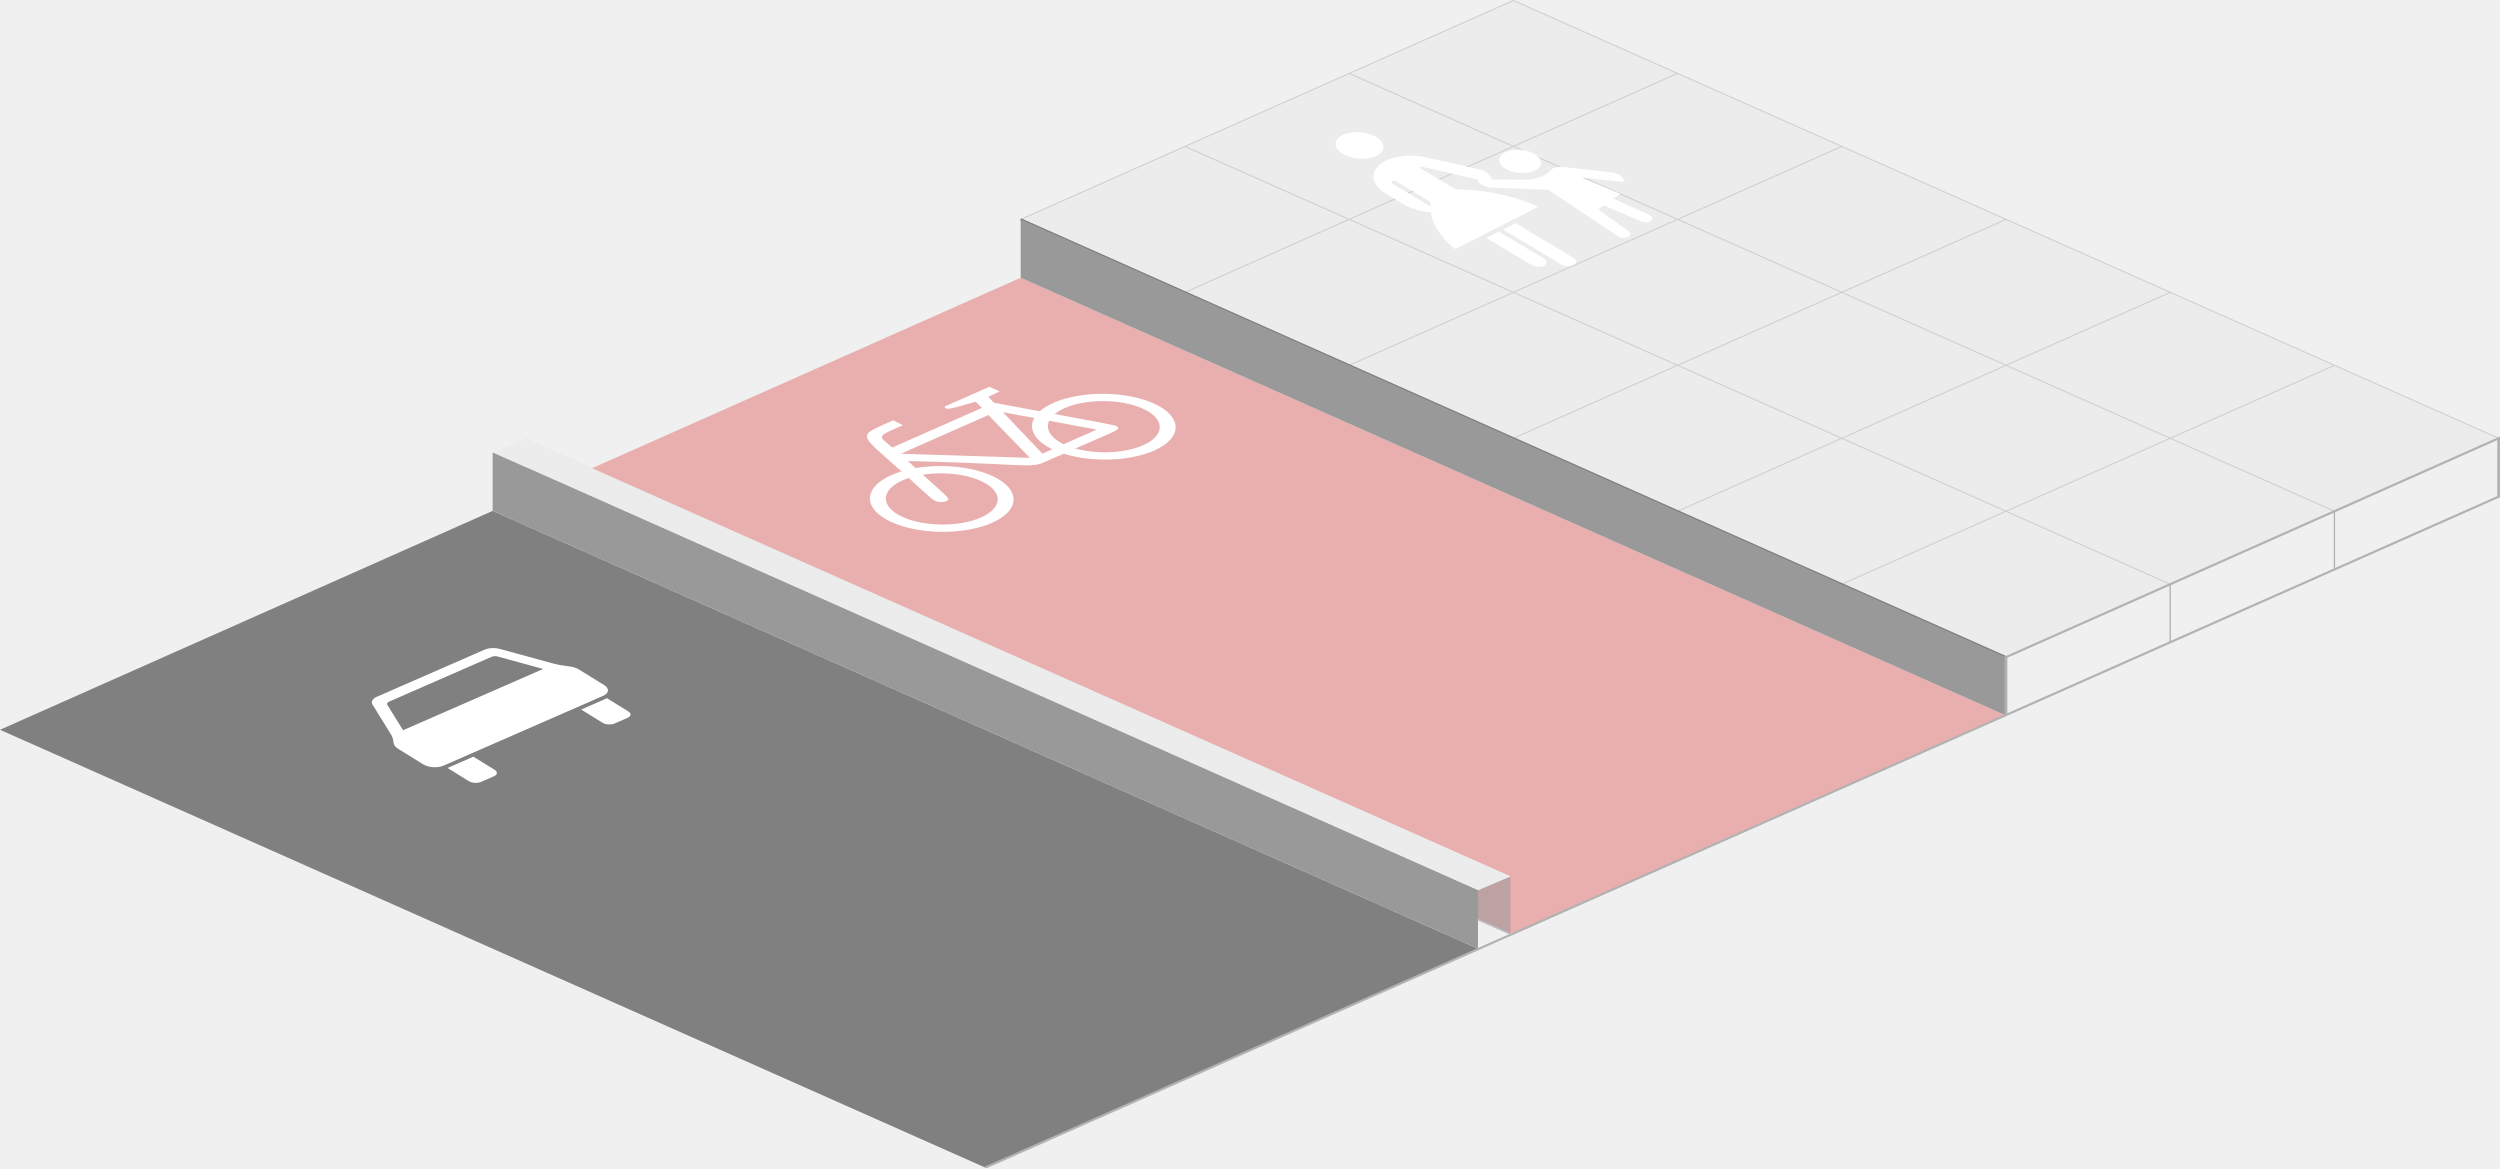
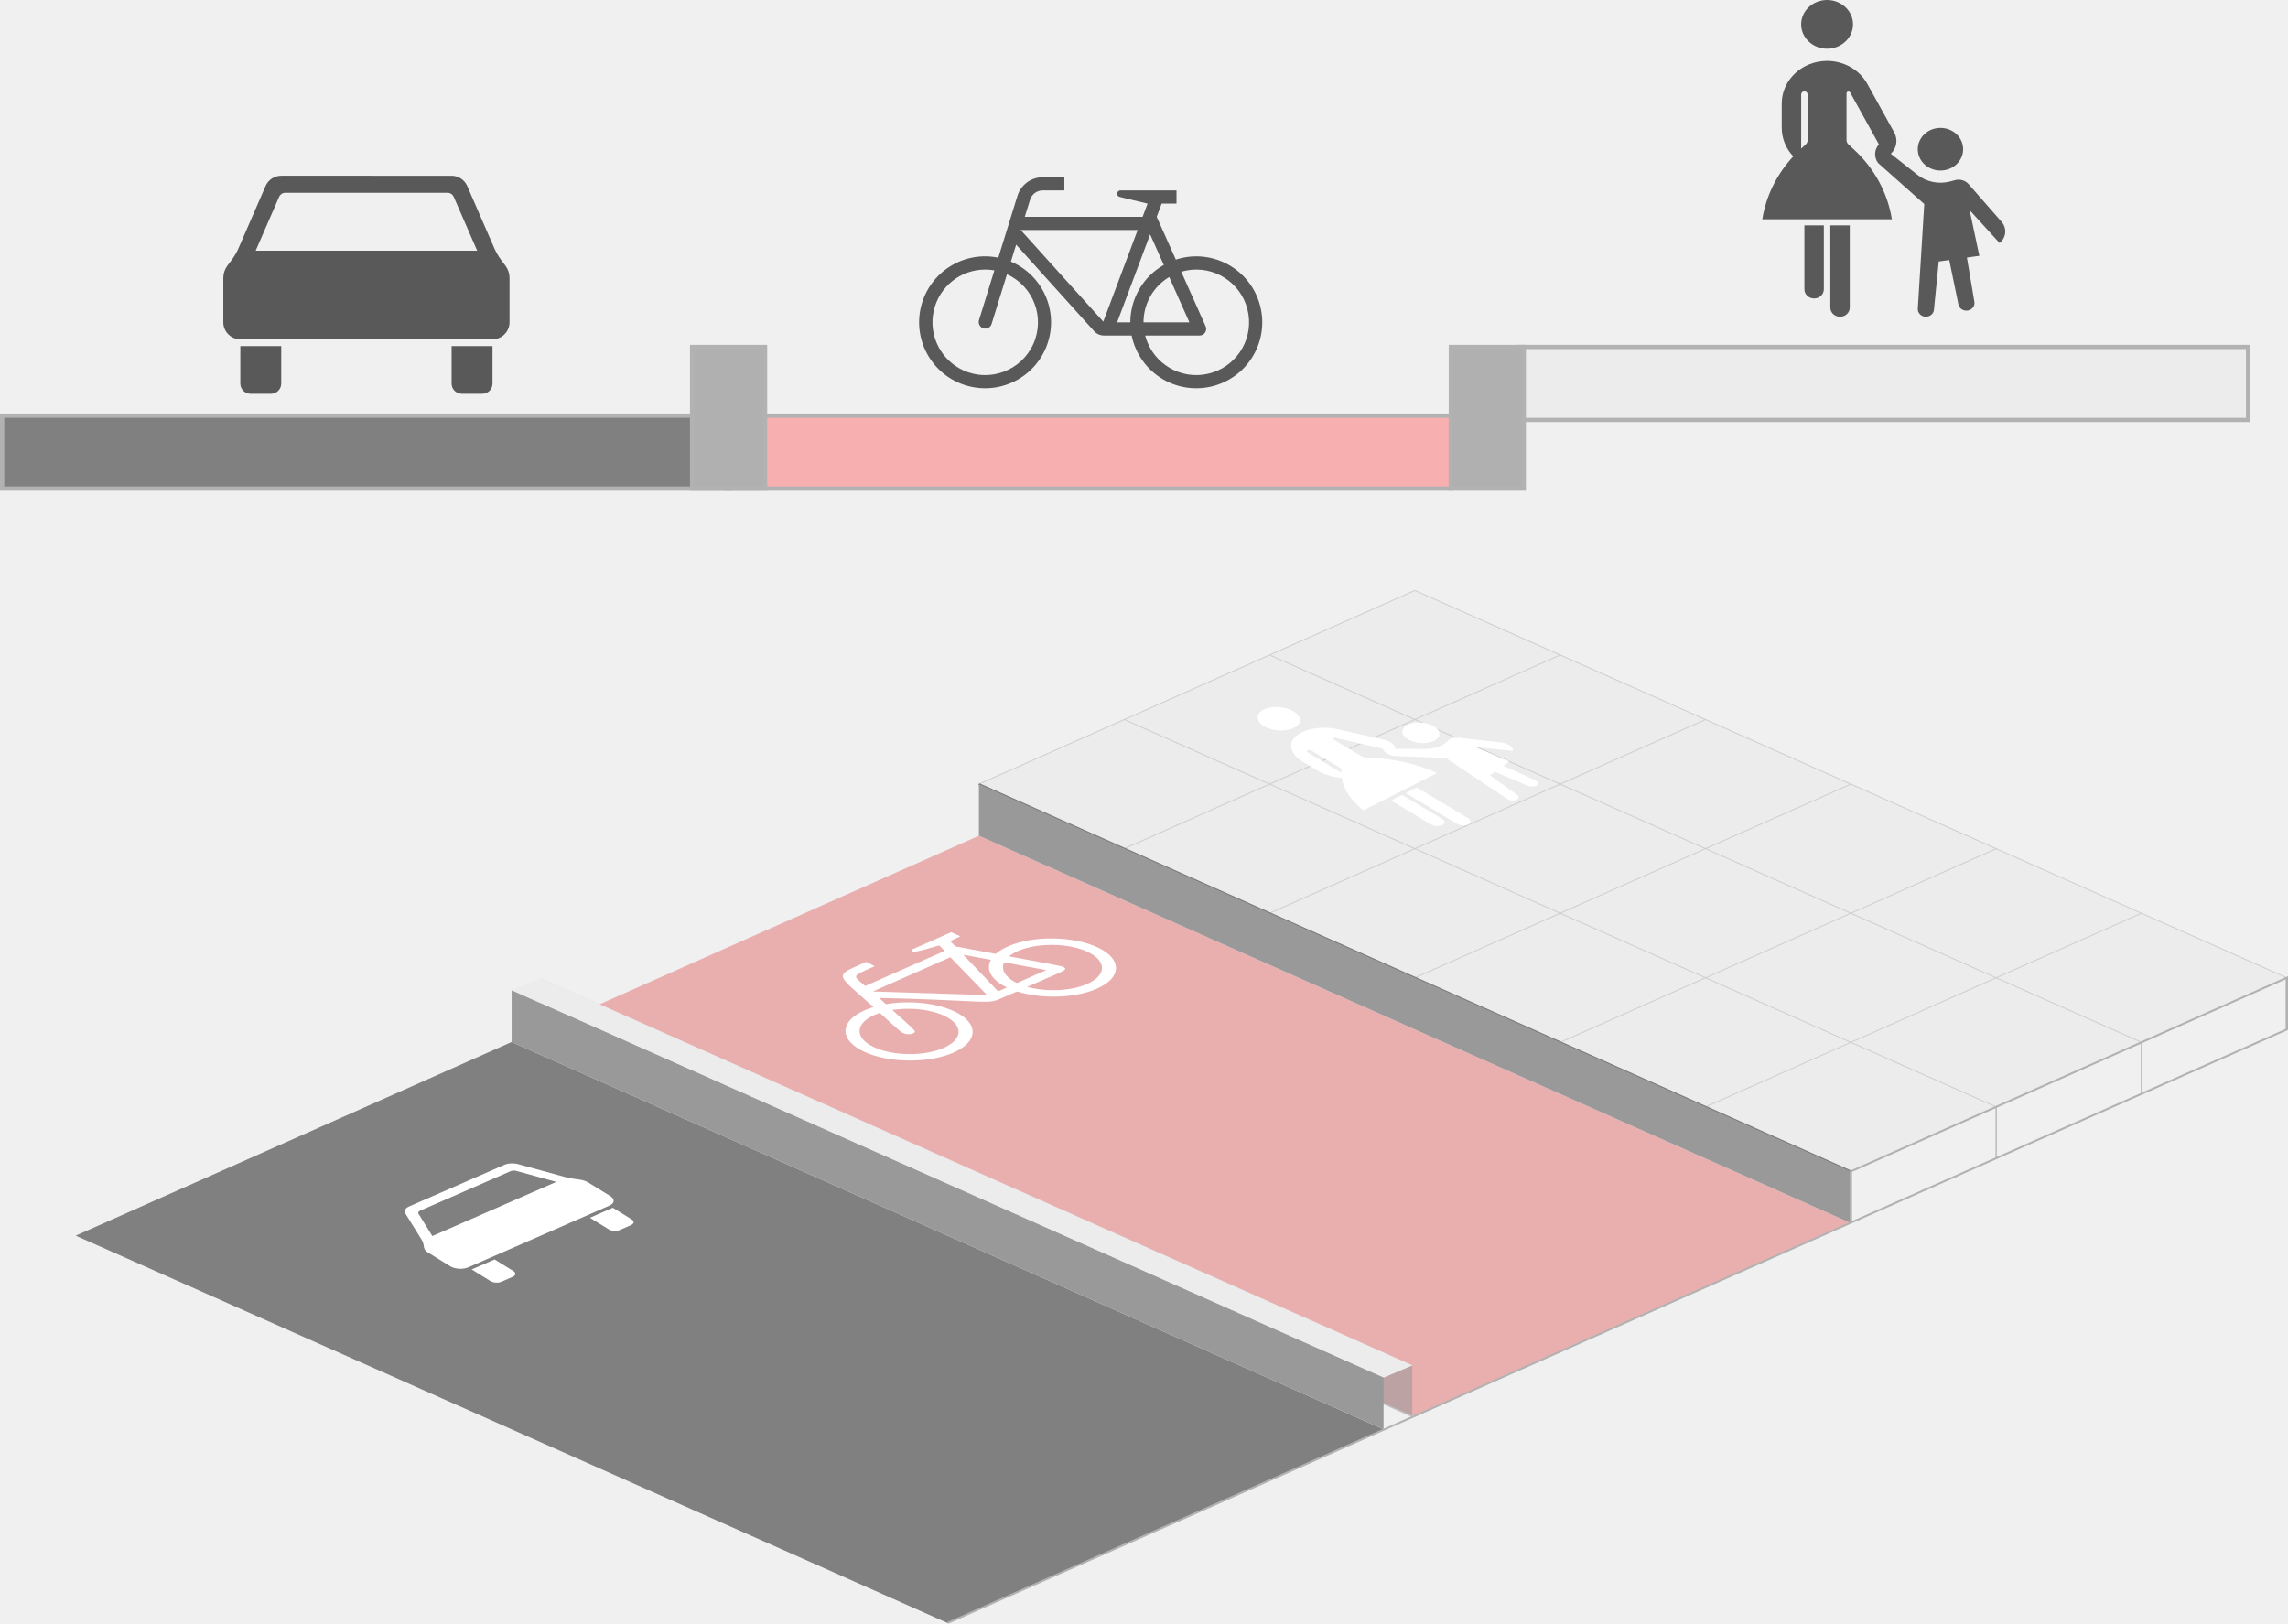
- <svg xmlns="http://www.w3.org/2000/svg" width="921.857" height="430.877" viewBox="0 0 243.909 114.003">
-   <g transform="matrix(1 0 0 .76965 -37.392 -98)">
+ <svg xmlns="http://www.w3.org/2000/svg" width="953.381" height="676.815" viewBox="0 0 252.25 179.074">
+   <g transform="matrix(1 0 0 .76965 -29.05 -32.93)">
    <path fill="#ececec" d="m136.975 155.138 96.129 55.5 48.064-27.75-96.13-55.5z" />
-     <path fill="#ececec" stroke="#cfcfcf" stroke-width=".132" d="m152.996 145.888 96.13 55.5m-80.108-64.75 96.129 55.5m-80.108-64.75 96.13 55.5M281.169 182.888l-48.066 27.75m32.044-37-48.065 27.75m32.043-37-48.064 27.75m32.043-37-48.065 27.75m32.043-37-48.063 27.75m32.042-37-48.065 27.75m32.043-37-48.064 27.75" />
+     <path fill="#ececec" stroke="#cfcfcf" stroke-width=".132" d="m152.996 145.888 96.13 55.5m-80.108-64.75 96.129 55.5m-80.108-64.75 96.13 55.5m0 0-48.066 27.75m32.044-37-48.065 27.75m32.043-37-48.064 27.75m32.043-37-48.065 27.75m32.043-37-48.063 27.75m32.042-37-48.065 27.75m32.043-37-48.064 27.75" />
    <path fill="#e9afaf" d="m88.91 190.288 96.129 55.5 48.063-27.75-96.13-55.5z" />
    <path fill="#fff" d="M187.12 146.853c-.806-.63-2.098-.724-2.882-.207-.783.517-.762 1.45.045 2.08.81.63 2.1.724 2.884.207.784-.517.763-1.448-.046-2.08zm-15.464-2.15c.924.722.947 1.786.052 2.377-.896.59-2.372.485-3.296-.237-.924-.72-.946-1.785-.05-2.376.895-.59 2.37-.485 3.294.237zm5.29 8.804-.004-.413a.587.417 9.651 0 0-.177-.313l-3.137-2.45a.293.208 9.651 0 0-.412-.028c-.111.073-.109.206.006.296zm2.419 5.392a11.866 8.423 9.651 0 1-2.378-4.653 4.109 2.917 9.651 0 1-2.68-1.048l-1.673-1.306c-1.617-1.263-1.658-3.125-.09-4.159a4.107 2.915 9.651 0 1 4.093-.43l5.023 1.496c.728.218 1.233.736 1.248 1.284l3.123.027a3.225 2.29 9.651 0 0 2.496-.998l.21-.267a1.176.835 9.651 0 1 1.123-.346l4.648.66c.79.111 1.385.654 1.335 1.22l-4.133-.527 3.745 2.05-.66.604 3.509 2.066c.33.194.408.528.177.746-.226.211-.665.236-.993.055l-3.628-2.005-.557.512 3.02 2.79a.733.52 9.651 0 1-1.088.604l-6.781-5.877-5.703-.295a1.469 1.043 9.651 0 1-1.232-1.032l-5.36-1.597c-.092-.026-.19.003-.217.067a.177.125 9.651 0 0 .046.13l3.21 2.507a.774.774 0 0 0 .419.153l.725.048a11.861 8.42 9.651 0 1 7.13 2.173zm4.675-2.48 1.216-.803 5.646 4.41a.88.625 9.651 0 1 .02.89c-.335.221-.89.182-1.236-.09zm-1.622 1.07 1.216-.804 4.392 3.43c.347.27.355.67.02.89-.336.222-.89.183-1.236-.088" />
    <circle cx="-107.551" cy="261.354" r="5.129" fill="none" stroke="#fff" stroke-width="1.276" transform="matrix(.86726 -.49785 .85152 .52432 0 0)" />
    <circle cx="-89.242" cy="261.274" r="5.129" fill="none" stroke="#fff" stroke-width="1.276" transform="matrix(.86726 -.49785 .85152 .52432 0 0)" />
    <path fill="#fff" fill-rule="evenodd" d="M124.539 180.614c-3.642 2.118-3.427 1.51.813 6.48 3.365 3.99 2.984 3.536 3.323 3.745.294.181.729.175 1.028.03.508-.373.39-.144-3.736-5.098 15 .462 11.013 1.297 15.112-.867 5.14-3.032 5.896-3.089 5.195-3.575-.249-.153-.523-.184-11.902-2.94l-.559-.756 1.107-.69-.996-.586-4.379 2.514c.129.545.659.241 3.048-.619l.604.784-8.757 5.027c-1.392-1.57-1.602-1.315 1.048-2.836zm.734 4.236 8.55-4.908 4.05 5.428zm9.972-5.266 3.848 5.248 5.3-3.043z" />
    <path fill="none" stroke="#b3b2b2" stroke-width=".132" d="M249.125 201.388v7.4m16.022-16.65v7.4" />
    <path fill="none" stroke="#7a7a7a" stroke-width=".265" d="m136.975 155.138 96.129 55.5" />
    <path fill="gray" d="m37.392 219.84 96.13 55.5 48.063-27.75-96.129-55.5z" />
    <path fill="#fff" d="M76.229 222.246c-.245-.197-.39-.442-.426-.69l-.052-.384a2.521 2.521 0 0 0-.24-.8l-1.765-3.703c-.178-.373-.02-.767.395-1.003l10.514-5.974c.42-.238 1.02-.275 1.533-.092l5.092 1.812c.36.128.738.228 1.126.297l.554.1c.359.064.689.206.932.4l2.454 1.974c.52.418.472 1.025-.111 1.356l-15.56 8.84c-.58.33-1.475.257-1.994-.16zm.487-2.35 13.67-7.765-4.427-1.574a.775.775 0 0 0-.612.037l-10.006 5.685c-.167.096-.225.257-.16.402zm4.339 4.786 2.523-1.432 2.075 1.667c.312.251.283.614-.064.812l-1.262.717c-.347.197-.884.155-1.197-.096zm13.037-7.406 2.523-1.434 2.075 1.668c.313.25.285.614-.064.812l-1.261.717c-.35.198-.885.156-1.197-.096z" />
    <path fill="#999" fill-opacity=".569" d="M184.757 245.85v-7.4l-96.129-55.5v7.4z" />
    <path fill="#ececec" d="m85.457 184.69 96.129 55.5 3.19-1.769-96.13-55.5z" />
    <path fill="#999" d="M181.586 247.59v-7.4l-96.13-55.5v7.4zm51.517-29.552v-7.4l-96.129-55.5v7.4z" />
    <path fill="none" stroke="#b3b2b2" stroke-width=".265" d="m133.522 275.34 147.646-85.052v-7.4l-48.064 27.75-.001 7.4" />
  </g>
+   <rect width="79.855" height="7.575" x=".47" y="46.07" fill="gray" stroke="#b3b2b2" stroke-width=".94" paint-order="stroke markers fill" ry="0" />
+   <rect width="79.388" height="7.578" x="80.324" y="46.068" fill="#f8afaf" stroke="#b3b2b2" stroke-width=".938" paint-order="stroke markers fill" ry="0" />
+   <rect width="79.855" height="7.575" x="167.756" y="38.495" fill="#ececec" stroke="#b3b2b2" stroke-width=".94" paint-order="stroke markers fill" ry="0" />
+   <rect width="15.15" height="7.575" x="38.495" y="-84.113" fill="#b0b0b0" stroke="#b3b2b2" stroke-width=".94" paint-order="stroke markers fill" ry="0" transform="rotate(90)" />
+   <rect width="15.15" height="7.575" x="38.494" y="-167.763" fill="#b0b0b0" stroke="#b3b2b2" stroke-width=".94" paint-order="stroke markers fill" ry="0" transform="rotate(90)" />
+   <path fill="#595959" d="M216.434 16.457c0-1.298-1.12-2.352-2.5-2.352s-2.5 1.054-2.5 2.352c0 1.299 1.12 2.352 2.5 2.352s2.5-1.053 2.5-2.352zm-12.142-13.77c0 1.483-1.28 2.687-2.858 2.687-1.577 0-2.858-1.204-2.858-2.688 0-1.484 1.28-2.686 2.858-2.686s2.858 1.202 2.858 2.686zm-5.716 13.705.502-.463a.653.653 0 0 0 .213-.48v-5.038c0-.185-.16-.335-.357-.335-.197 0-.358.15-.358.335zm-4.285 7.79c.41-2.573 1.598-4.98 3.42-6.937a4.55 4.55 0 0 1-1.277-3.14V11.42c0-2.597 2.238-4.703 5-4.703 1.865 0 3.574.976 4.435 2.532l2.969 5.362a1.927 1.927 0 0 1-.38 2.349l2.95 2.327c1 .79 2.35 1.06 3.606.723l.528-.143a1.483 1.483 0 0 1 1.495.44l3.633 4.153c.618.705.522 1.747-.217 2.342l-3.304-3.626 1.07 5.038-1.369.19.824 4.884c.077.458-.257.888-.744.96-.474.07-.923-.225-1.015-.667l-1.013-4.905-1.158.161-.528 5.332c-.047.455-.471.791-.956.757-.484-.034-.85-.427-.824-.883l.712-11.54-5.085-4.522a1.604 1.604 0 0 1 .085-2.058l-3.166-5.72a.222.222 0 0 0-.289-.086.2.2 0 0 0-.116.179v5.155c0 .18.077.352.213.479l.634.587c2.231 2.064 3.689 4.755 4.153 7.666zm7.5.672h2.143v9.067c0 .557-.48 1.009-1.072 1.009-.59 0-1.07-.452-1.07-1.009zm-2.857 0h2.143v7.052c0 .557-.48 1.009-1.071 1.009-.592 0-1.072-.452-1.072-1.009M49.79 19.383c.747 0 1.424.443 1.722 1.13l2.972 6.828c.21.483.475.938.791 1.36l.45.6c.294.39.45.865.45 1.353v4.883c0 1.038-.84 1.88-1.877 1.88h-27.8a1.878 1.878 0 0 1-1.878-1.88v-4.883c0-.488.157-.963.45-1.353l.452-.6c.314-.422.58-.877.79-1.36l2.97-6.829a1.878 1.878 0 0 1 1.724-1.13zm-.454 1.878H31.46a.75.75 0 0 0-.689.453l-2.583 5.934h24.42l-2.583-5.934a.752.752 0 0 0-.69-.453zm4.962 16.907V42.3c0 .621-.505 1.125-1.127 1.125h-2.254a1.127 1.127 0 0 1-1.128-1.125v-4.133zm-23.292 0V42.3c0 .621-.505 1.125-1.127 1.125h-2.254a1.127 1.127 0 0 1-1.128-1.125v-4.133zm83.948-18.62a2.91 2.91 0 0 0-2.78 2.048l-2.112 6.821a7.273 7.273 0 1 0 1.39.433l.578-1.867 8.597 9.536c.276.307.669.482 1.081.483h3.056a7.27 7.27 0 0 0 9.38 5.456 7.27 7.27 0 0 0 4.66-9.165 7.27 7.27 0 0 0-9.167-4.662l-2.11-4.72.546-1.456h1.636v-1.453h-6.183a.362.362 0 0 0-.353.278.36.36 0 0 0 .268.437l3.078.738-.547 1.455H112.98l.585-1.884a1.454 1.454 0 0 1 1.39-1.024h2.39v-1.454Zm-2.424 5.817h12.898l-3.791 10.103zm14.27.485 1.507 3.368a7.275 7.275 0 0 0-3.69 6.33h-1.454zm-18.148 3.878c.328.002.654.031.977.089l-1.705 5.514a.727.727 0 0 0 1.387.43l1.708-5.514a5.817 5.817 0 1 1-4.803 10.598 5.819 5.819 0 0 1 2.436-11.117zm22.74.02a5.819 5.819 0 1 1-5.08 7.456c-.017-.067-.039-.134-.056-.201h5.998a.727.727 0 0 0 .664-1.025l-2.685-6.01a5.89 5.89 0 0 1 1.159-.22zm-2.489.805 2.227 4.995h-5.059a5.822 5.822 0 0 1 2.832-4.995z" />
</svg>
